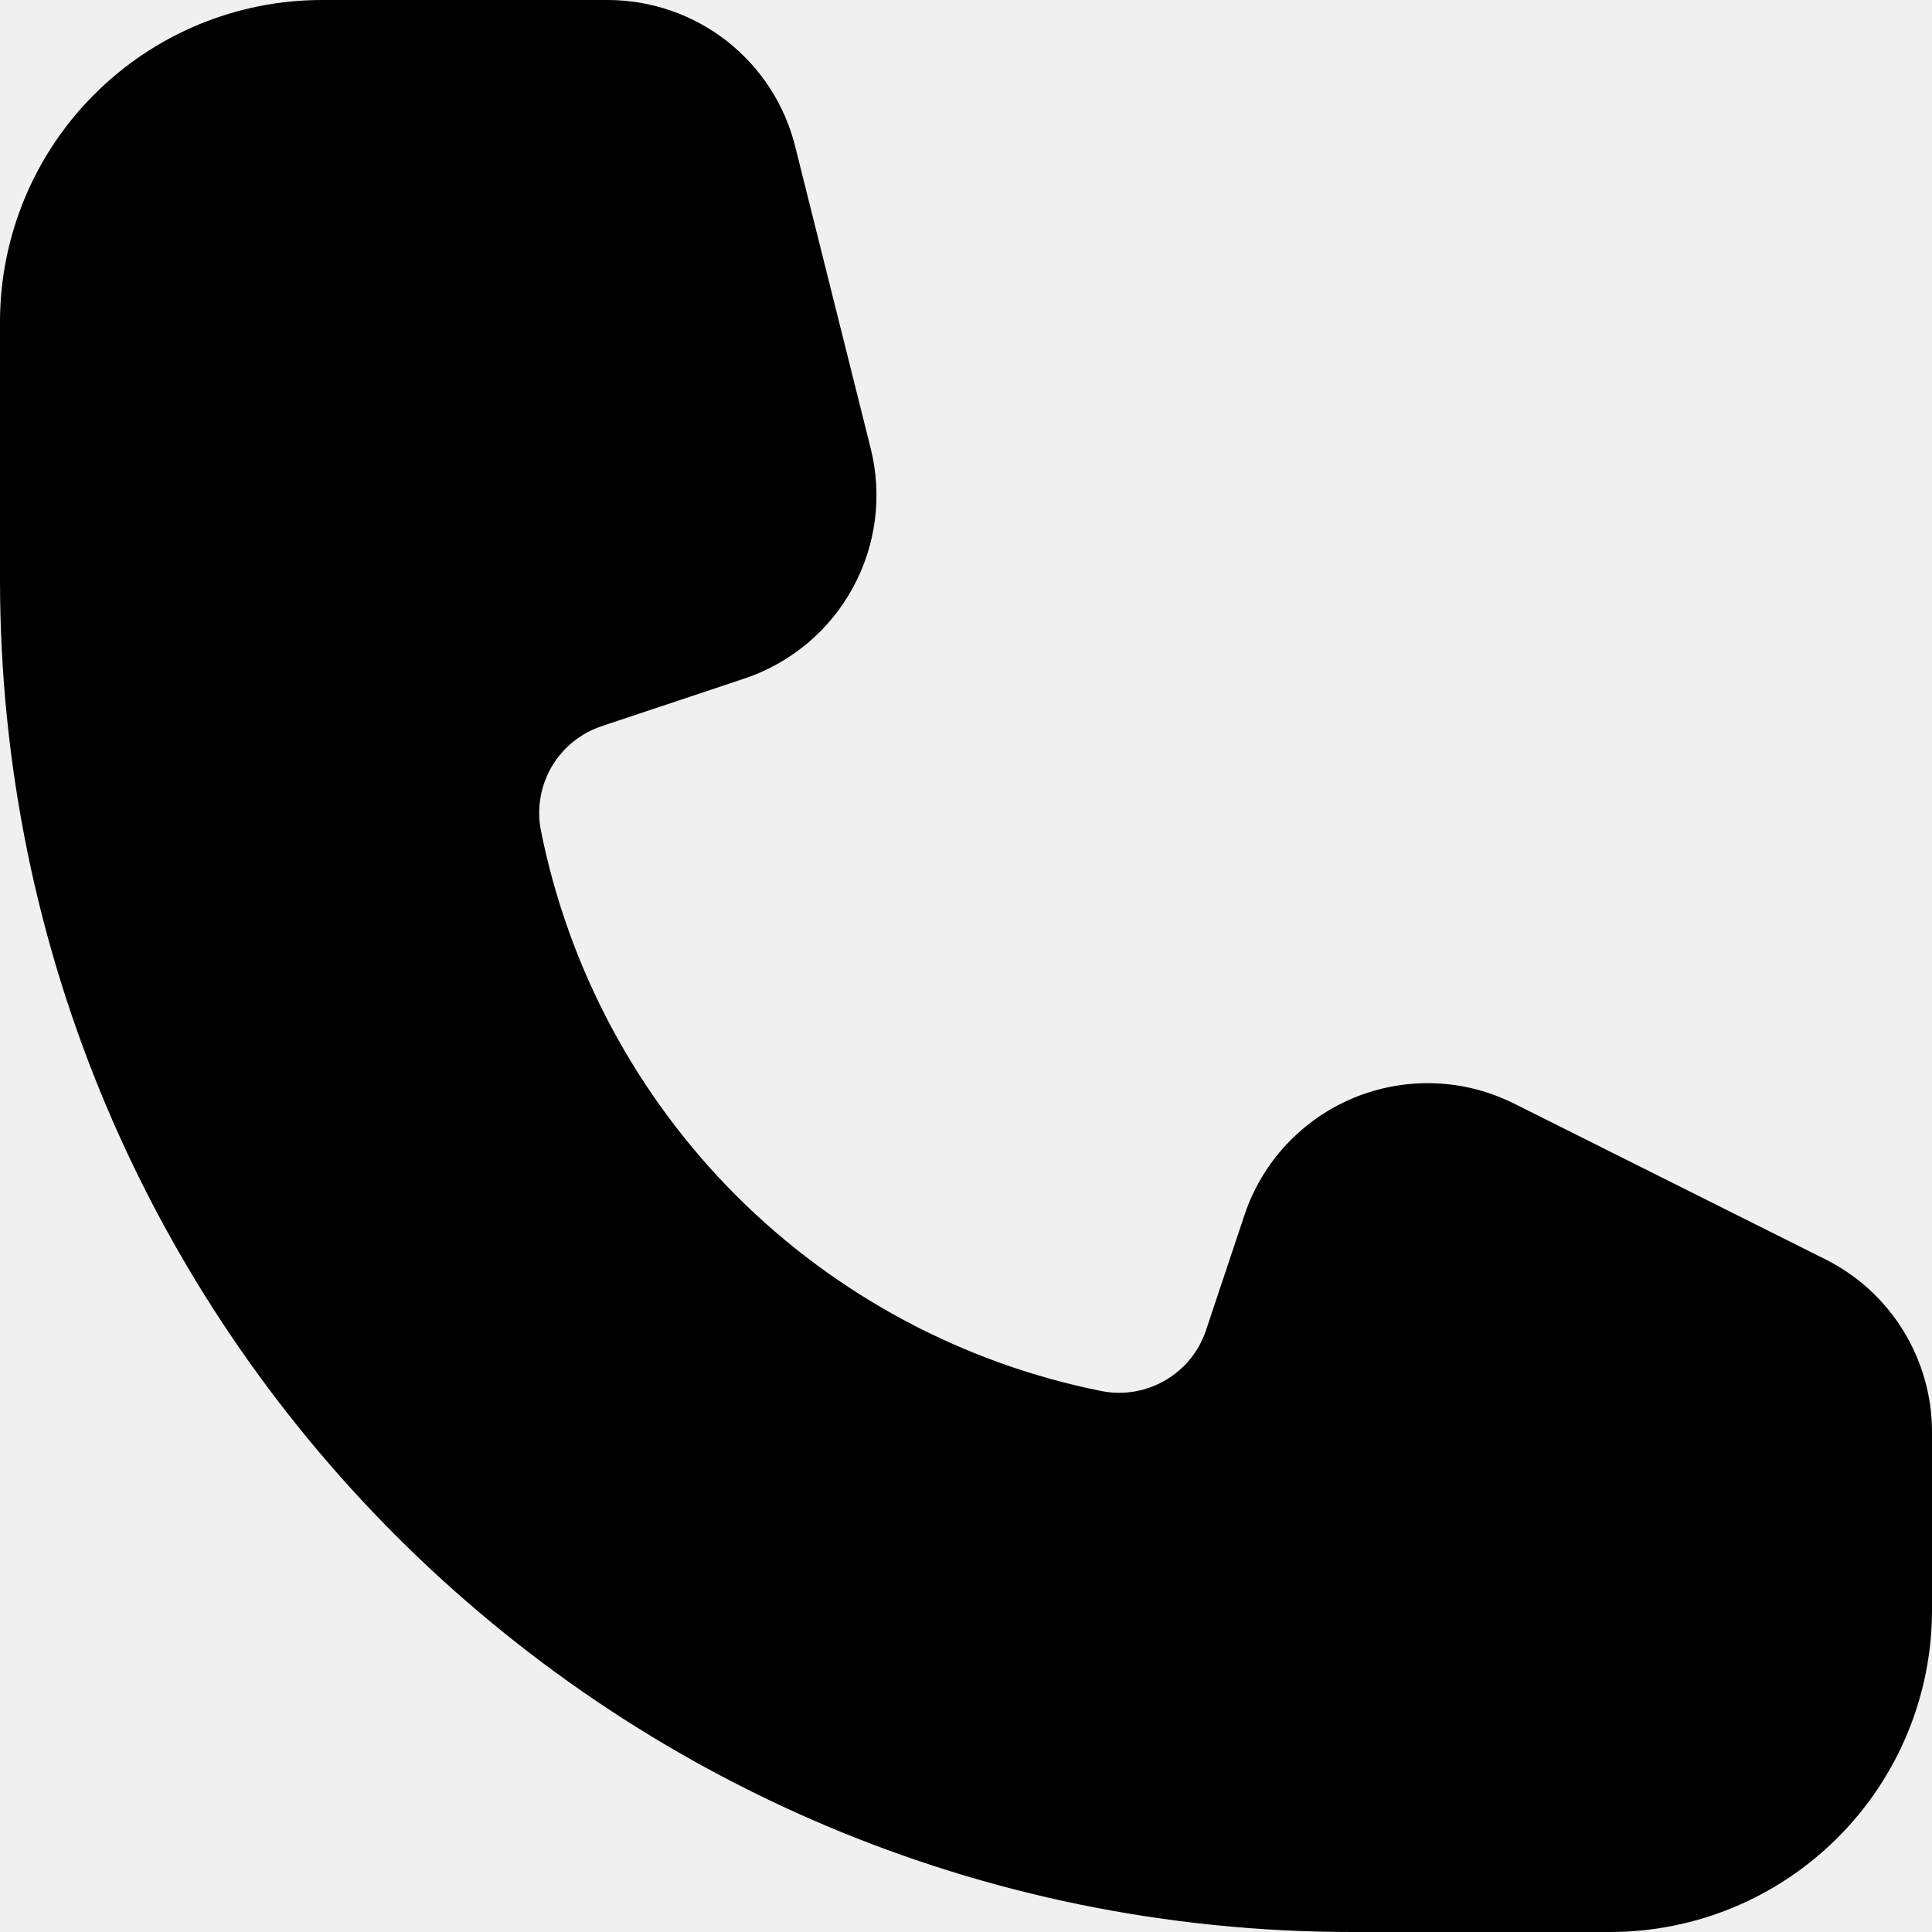
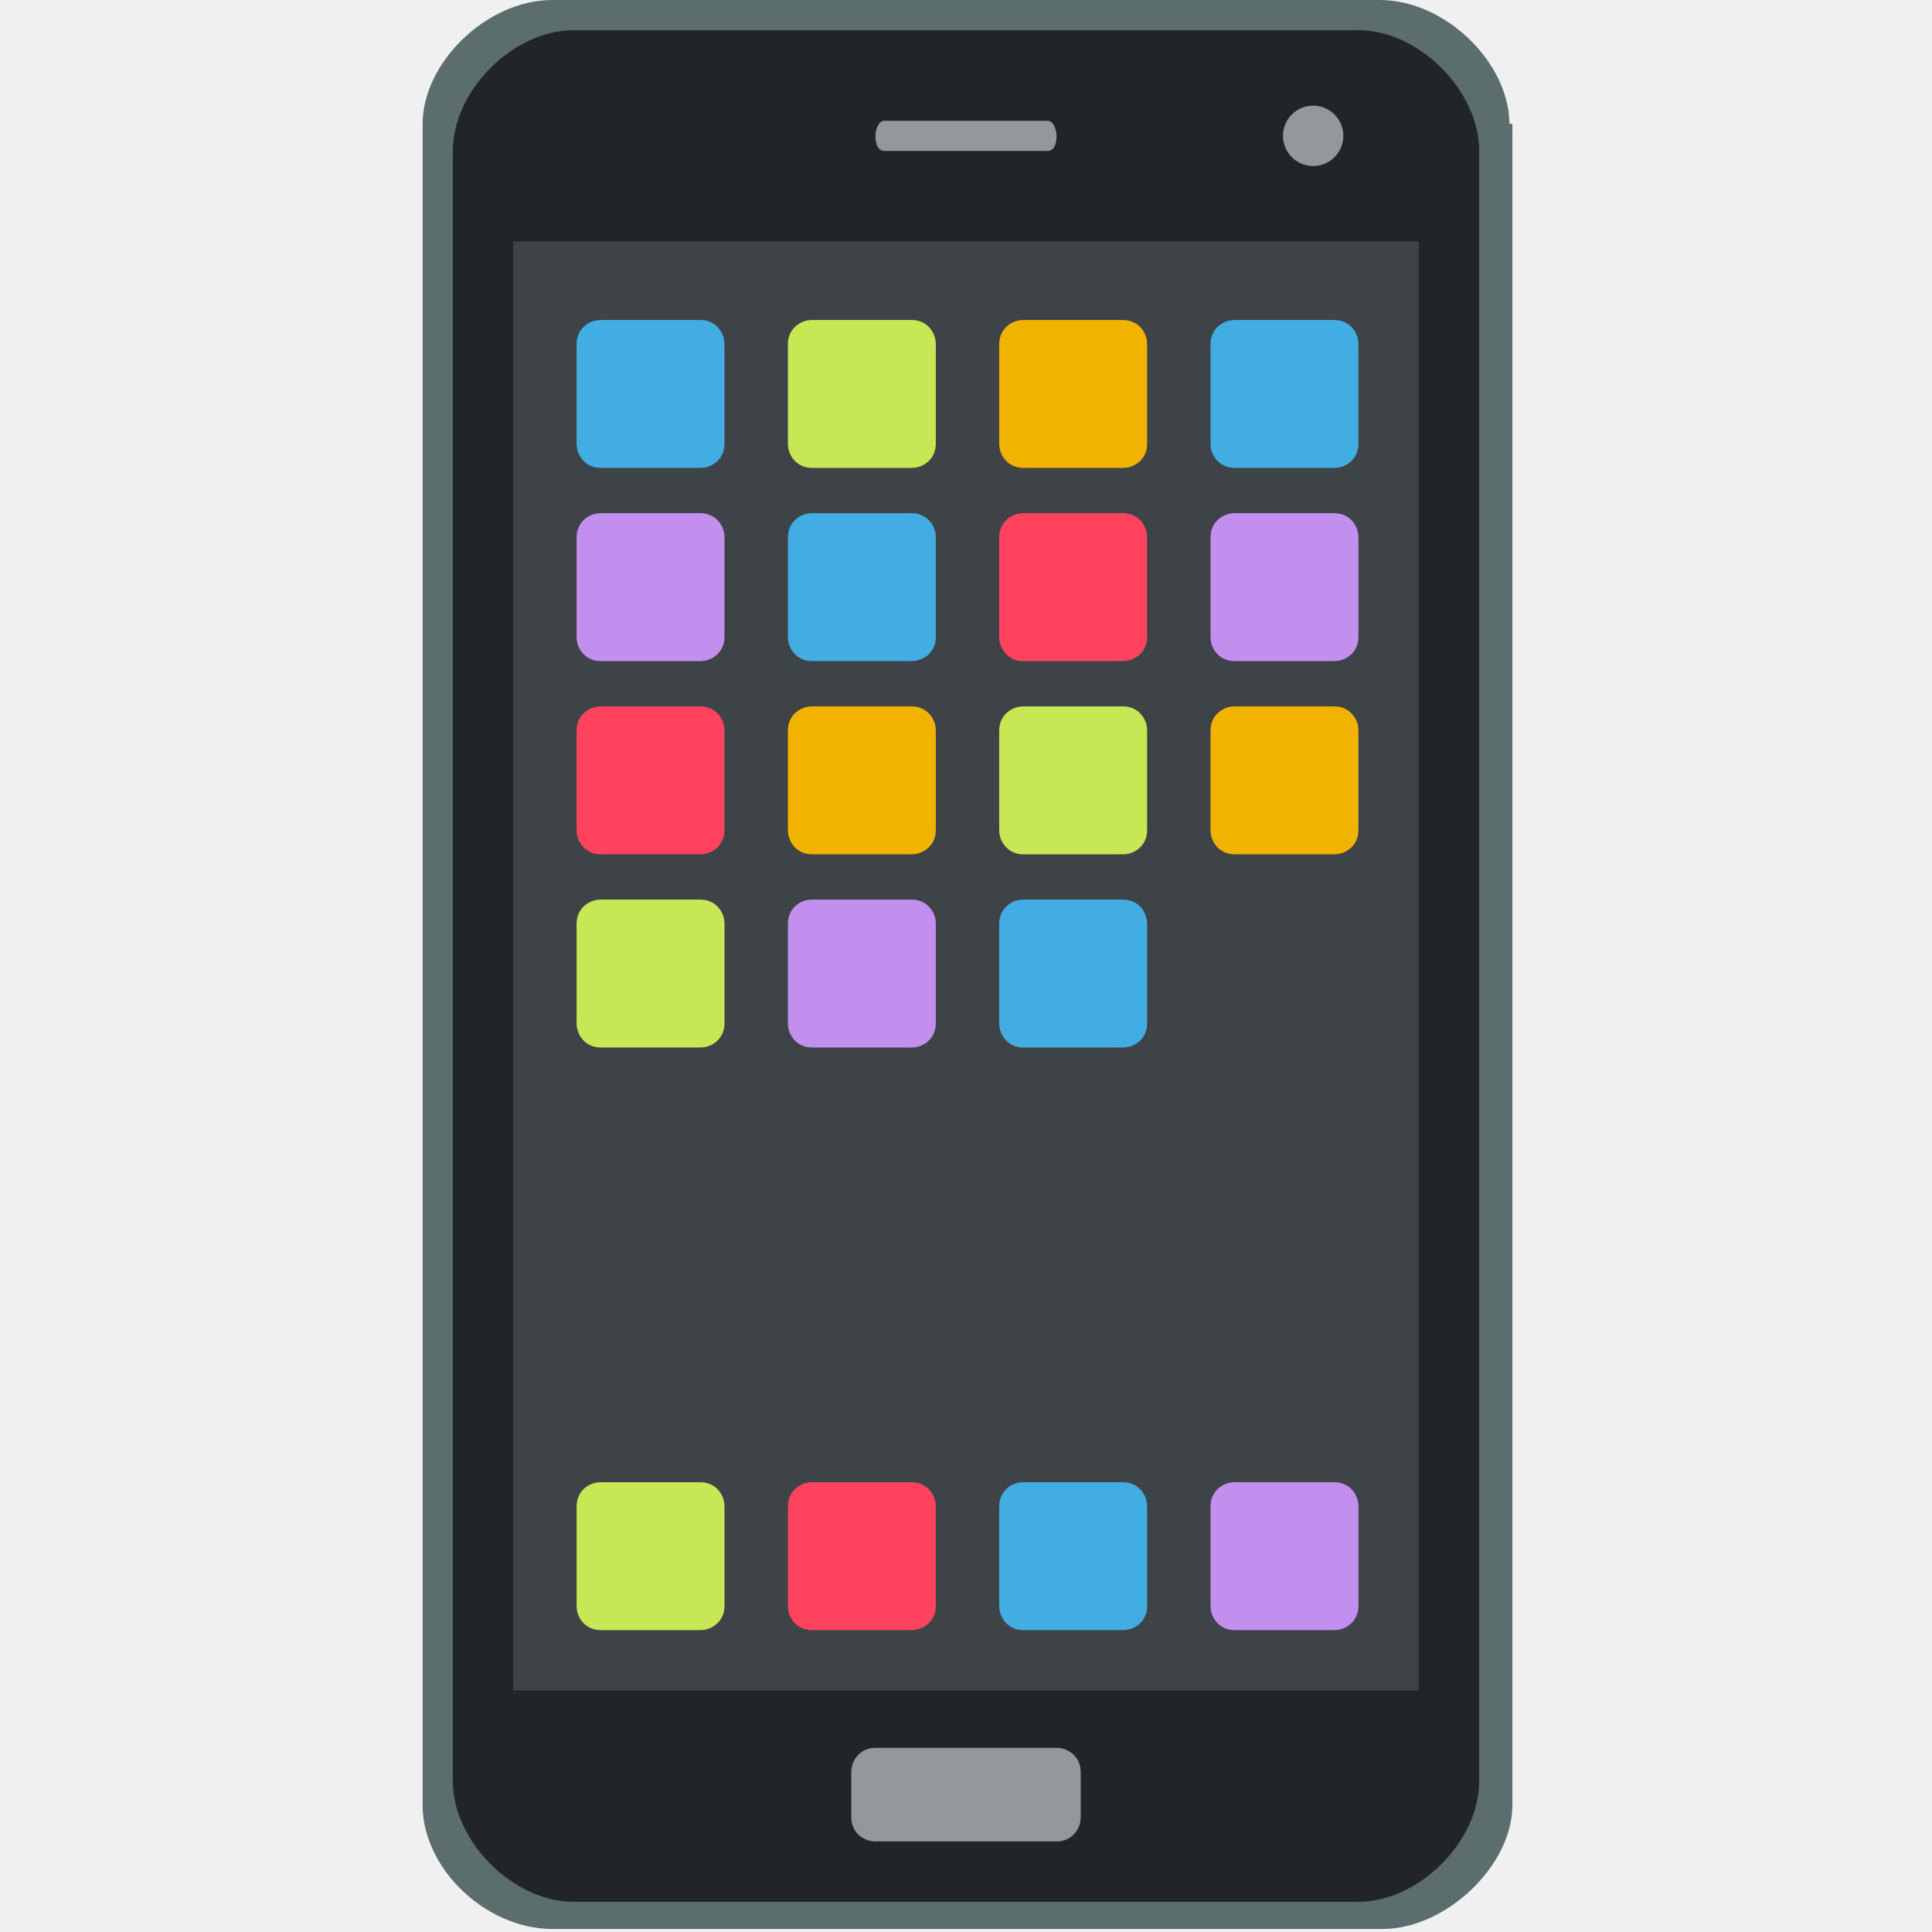
- <svg xmlns="http://www.w3.org/2000/svg" width="24" height="24" viewBox="0 0 24 24" fill="none">
-   <g clip-path="url(#clip0_707_4)">
-     <path d="M4 0C2.939 0 1.922 0.421 1.172 1.172C0.421 1.922 0 2.939 0 4L0 7.2C0 16.478 7.522 24 16.8 24H20C21.061 24 22.078 23.579 22.828 22.828C23.579 22.078 24 21.061 24 20V17.789C24 17.343 23.876 16.906 23.641 16.526C23.407 16.147 23.071 15.841 22.672 15.642L18.808 13.709C18.5 13.555 18.163 13.469 17.82 13.457C17.476 13.445 17.134 13.507 16.816 13.638C16.498 13.77 16.212 13.969 15.978 14.22C15.744 14.472 15.566 14.771 15.458 15.098L14.981 16.526C14.893 16.789 14.713 17.01 14.473 17.148C14.234 17.287 13.953 17.334 13.682 17.28C11.964 16.936 10.386 16.092 9.147 14.854C7.909 13.615 7.064 12.038 6.72 10.32C6.666 10.049 6.713 9.767 6.851 9.528C6.99 9.289 7.211 9.109 7.474 9.021L9.248 8.429C9.821 8.237 10.302 7.836 10.592 7.306C10.883 6.776 10.963 6.156 10.816 5.57L9.878 1.819C9.749 1.3 9.45 0.839 9.028 0.509C8.607 0.18 8.087 0.001 7.552 0L4 0Z" fill="black" />
-   </g>
-   <defs>
-     <clipPath id="clip0_707_4">
-       <rect width="24" height="24" fill="white" />
-     </clipPath>
-   </defs>
+ <svg xmlns="http://www.w3.org/2000/svg" width="64" height="64" viewBox="0 0 64 64" fill="none">
+   <path d="M50 4.1C50 2.1 47.9 0 45.7 0H18.3C16.1 0 14 2.1 14 4.1V59.8C14 61.9 16.1 63.9 18.3 63.9H45.8C47.9 63.9 50.1 61.8 50.1 59.8V4.1H50Z" fill="#5C6D6D" />
+   <path d="M49 59C49 61 47 63 45 63H19C17 63 15 61 15 59V5C15 3 17 1 19 1H45C47 1 49 3 49 5V59Z" fill="#212528" />
+   <path d="M43.5 5.5C44.052 5.5 44.5 5.052 44.5 4.5C44.5 3.948 44.052 3.5 43.5 3.5C42.948 3.5 42.5 3.948 42.5 4.5C42.5 5.052 42.948 5.5 43.5 5.5Z" fill="#94989B" />
+   <path d="M35 4.5C35 4.8 34.9 5 34.7 5H29.3C29.1 5 29 4.8 29 4.5C29 4.3 29.1 4 29.3 4H34.7C34.9 4 35 4.3 35 4.5Z" fill="#94989B" />
+   <path d="M17 8H47V56H17V8Z" fill="#3E4347" />
+   <path d="M35.8 60.2C35.8 60.6 35.5 61 35 61H29C28.6 61 28.2 60.7 28.2 60.2V58.7C28.2 58.3 28.5 57.9 29 57.9H35C35.4 57.9 35.8 58.2 35.8 58.7V60.2Z" fill="#94989B" />
+   <path d="M24 14.7C24 15.2 23.6 15.5 23.2 15.5H19.9C19.4 15.5 19.1 15.1 19.1 14.7V11.4C19.1 10.9 19.5 10.6 19.9 10.6H23.2C23.7 10.6 24 11 24 11.4V14.7Z" fill="#42ADE2" />
+   <path d="M31 14.7C31 15.2 30.6 15.5 30.2 15.5H26.9C26.4 15.5 26.1 15.1 26.1 14.7V11.4C26.1 10.9 26.5 10.6 26.9 10.6H30.2C30.7 10.6 31 11 31 11.4V14.7Z" fill="#C7E755" />
+   <path d="M38 14.7C38 15.2 37.6 15.5 37.2 15.5H33.9C33.4 15.5 33.1 15.1 33.1 14.7V11.4C33.1 10.9 33.5 10.6 33.9 10.6H37.2C37.7 10.6 38 11 38 11.4V14.7Z" fill="#F2B200" />
+   <path d="M45 14.7C45 15.2 44.6 15.5 44.2 15.5H40.9C40.4 15.5 40.1 15.1 40.1 14.7V11.4C40.1 10.9 40.5 10.6 40.9 10.6H44.2C44.7 10.6 45 11 45 11.4V14.7Z" fill="#42ADE2" />
+   <path d="M24 53.2C24 53.7 23.6 54 23.2 54H19.9C19.4 54 19.1 53.6 19.1 53.2V49.9C19.1 49.4 19.5 49.1 19.9 49.1H23.2C23.7 49.1 24 49.5 24 49.9V53.2Z" fill="#C7E755" />
+   <path d="M31 53.2C31 53.7 30.6 54 30.2 54H26.9C26.4 54 26.1 53.6 26.1 53.2V49.9C26.1 49.4 26.5 49.1 26.9 49.1H30.2C30.7 49.1 31 49.5 31 49.9V53.2Z" fill="#FF435E" />
+   <path d="M38 53.2C38 53.7 37.6 54 37.2 54H33.9C33.4 54 33.1 53.6 33.1 53.2V49.9C33.1 49.4 33.5 49.1 33.9 49.1H37.2C37.7 49.1 38 49.5 38 49.9V53.2Z" fill="#42ADE2" />
+   <path d="M45 53.2C45 53.7 44.6 54 44.2 54H40.9C40.4 54 40.1 53.6 40.1 53.2V49.9C40.1 49.4 40.5 49.1 40.9 49.1H44.2C44.7 49.1 45 49.5 45 49.9V53.2Z" fill="#C28FEF" />
+   <path d="M24 33.9C24 34.4 23.6 34.7 23.2 34.7H19.9C19.4 34.7 19.1 34.3 19.1 33.9V30.6C19.1 30.1 19.5 29.8 19.9 29.8H23.2C23.7 29.8 24 30.2 24 30.6V33.9Z" fill="#C7E755" />
+   <path d="M31 33.9C31 34.4 30.6 34.7 30.2 34.7H26.9C26.4 34.7 26.1 34.3 26.1 33.9V30.6C26.1 30.1 26.5 29.8 26.9 29.8H30.2C30.7 29.8 31 30.2 31 30.6V33.9Z" fill="#C28FEF" />
+   <path d="M38 33.9C38 34.4 37.6 34.7 37.2 34.7H33.9C33.4 34.7 33.1 34.3 33.1 33.9V30.6C33.1 30.1 33.5 29.8 33.9 29.8H37.2C37.7 29.8 38 30.2 38 30.6V33.9Z" fill="#42ADE2" />
+   <path d="M24 27.5C24 28 23.6 28.3 23.2 28.3H19.9C19.4 28.3 19.1 27.9 19.1 27.5V24.2C19.1 23.7 19.5 23.4 19.9 23.4H23.2C23.7 23.4 24 23.8 24 24.2V27.5Z" fill="#FF435E" />
+   <path d="M31 27.5C31 28 30.6 28.3 30.2 28.3H26.9C26.4 28.3 26.1 27.9 26.1 27.5V24.2C26.1 23.7 26.5 23.4 26.9 23.4H30.2C30.7 23.4 31 23.8 31 24.2V27.5Z" fill="#F2B200" />
+   <path d="M38 27.5C38 28 37.6 28.3 37.2 28.3H33.9C33.4 28.3 33.1 27.9 33.1 27.5V24.2C33.1 23.7 33.5 23.4 33.9 23.4H37.2C37.7 23.4 38 23.8 38 24.2V27.5Z" fill="#C7E755" />
+   <path d="M45 27.5C45 28 44.6 28.3 44.2 28.3H40.9C40.4 28.3 40.1 27.9 40.1 27.5V24.2C40.1 23.7 40.5 23.4 40.9 23.4H44.2C44.7 23.4 45 23.8 45 24.2V27.5Z" fill="#F2B200" />
+   <path d="M24 21.1C24 21.6 23.6 21.9 23.2 21.9H19.9C19.4 21.9 19.1 21.5 19.1 21.1V17.8C19.1 17.3 19.5 17 19.9 17H23.2C23.7 17 24 17.4 24 17.8V21.1Z" fill="#C28FEF" />
+   <path d="M31 21.1C31 21.6 30.6 21.9 30.2 21.9H26.9C26.4 21.9 26.1 21.5 26.1 21.1V17.8C26.1 17.3 26.5 17 26.9 17H30.2C30.7 17 31 17.4 31 17.8V21.1Z" fill="#42ADE2" />
+   <path d="M38 21.1C38 21.6 37.6 21.9 37.2 21.9H33.9C33.4 21.9 33.1 21.5 33.1 21.1V17.8C33.1 17.3 33.5 17 33.9 17H37.2C37.7 17 38 17.4 38 17.8V21.1Z" fill="#FF435E" />
+   <path d="M45 21.1C45 21.6 44.6 21.9 44.2 21.9H40.9C40.4 21.9 40.1 21.5 40.1 21.1V17.8C40.1 17.3 40.5 17 40.9 17H44.2C44.7 17 45 17.4 45 17.8V21.1Z" fill="#C28FEF" />
</svg>
